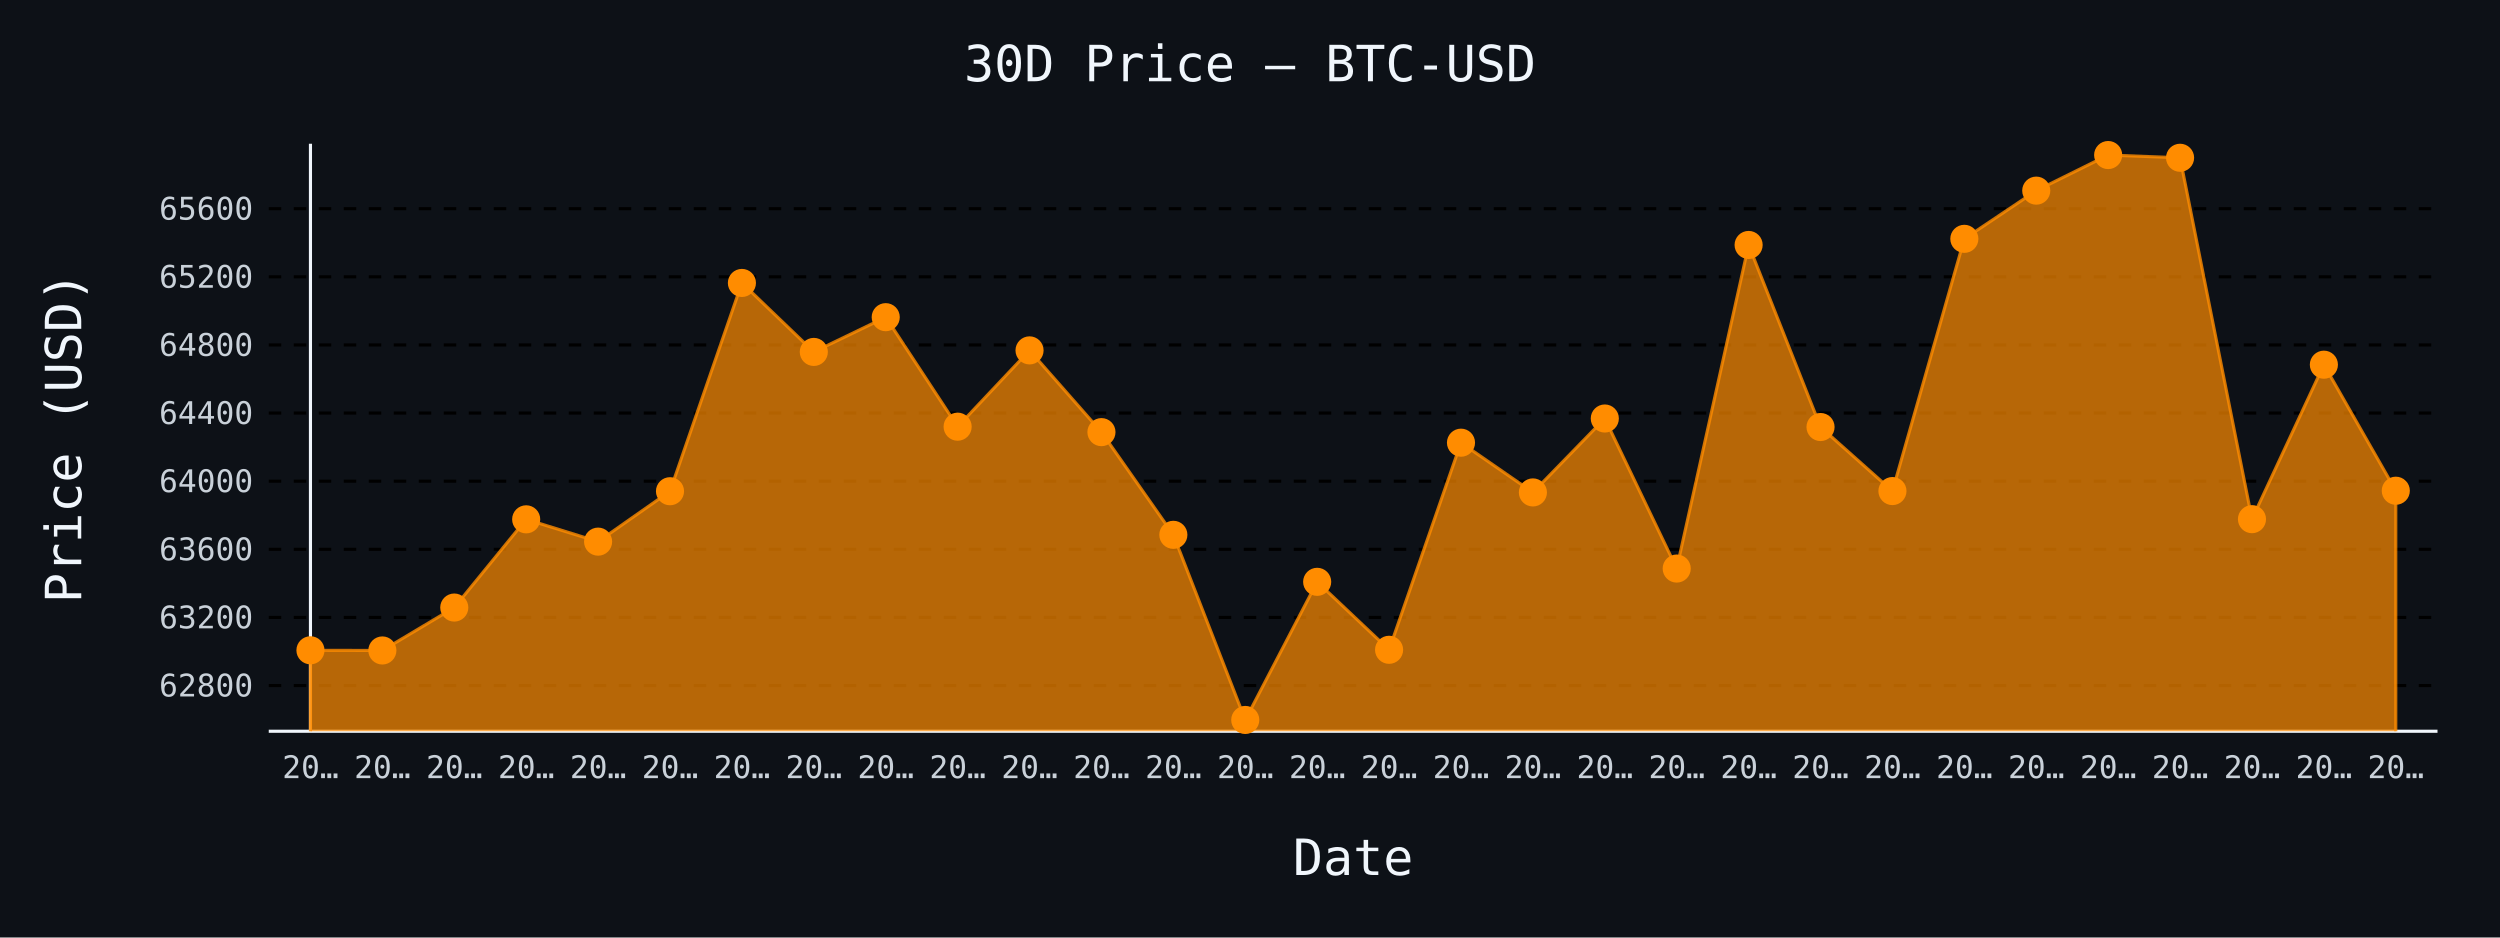
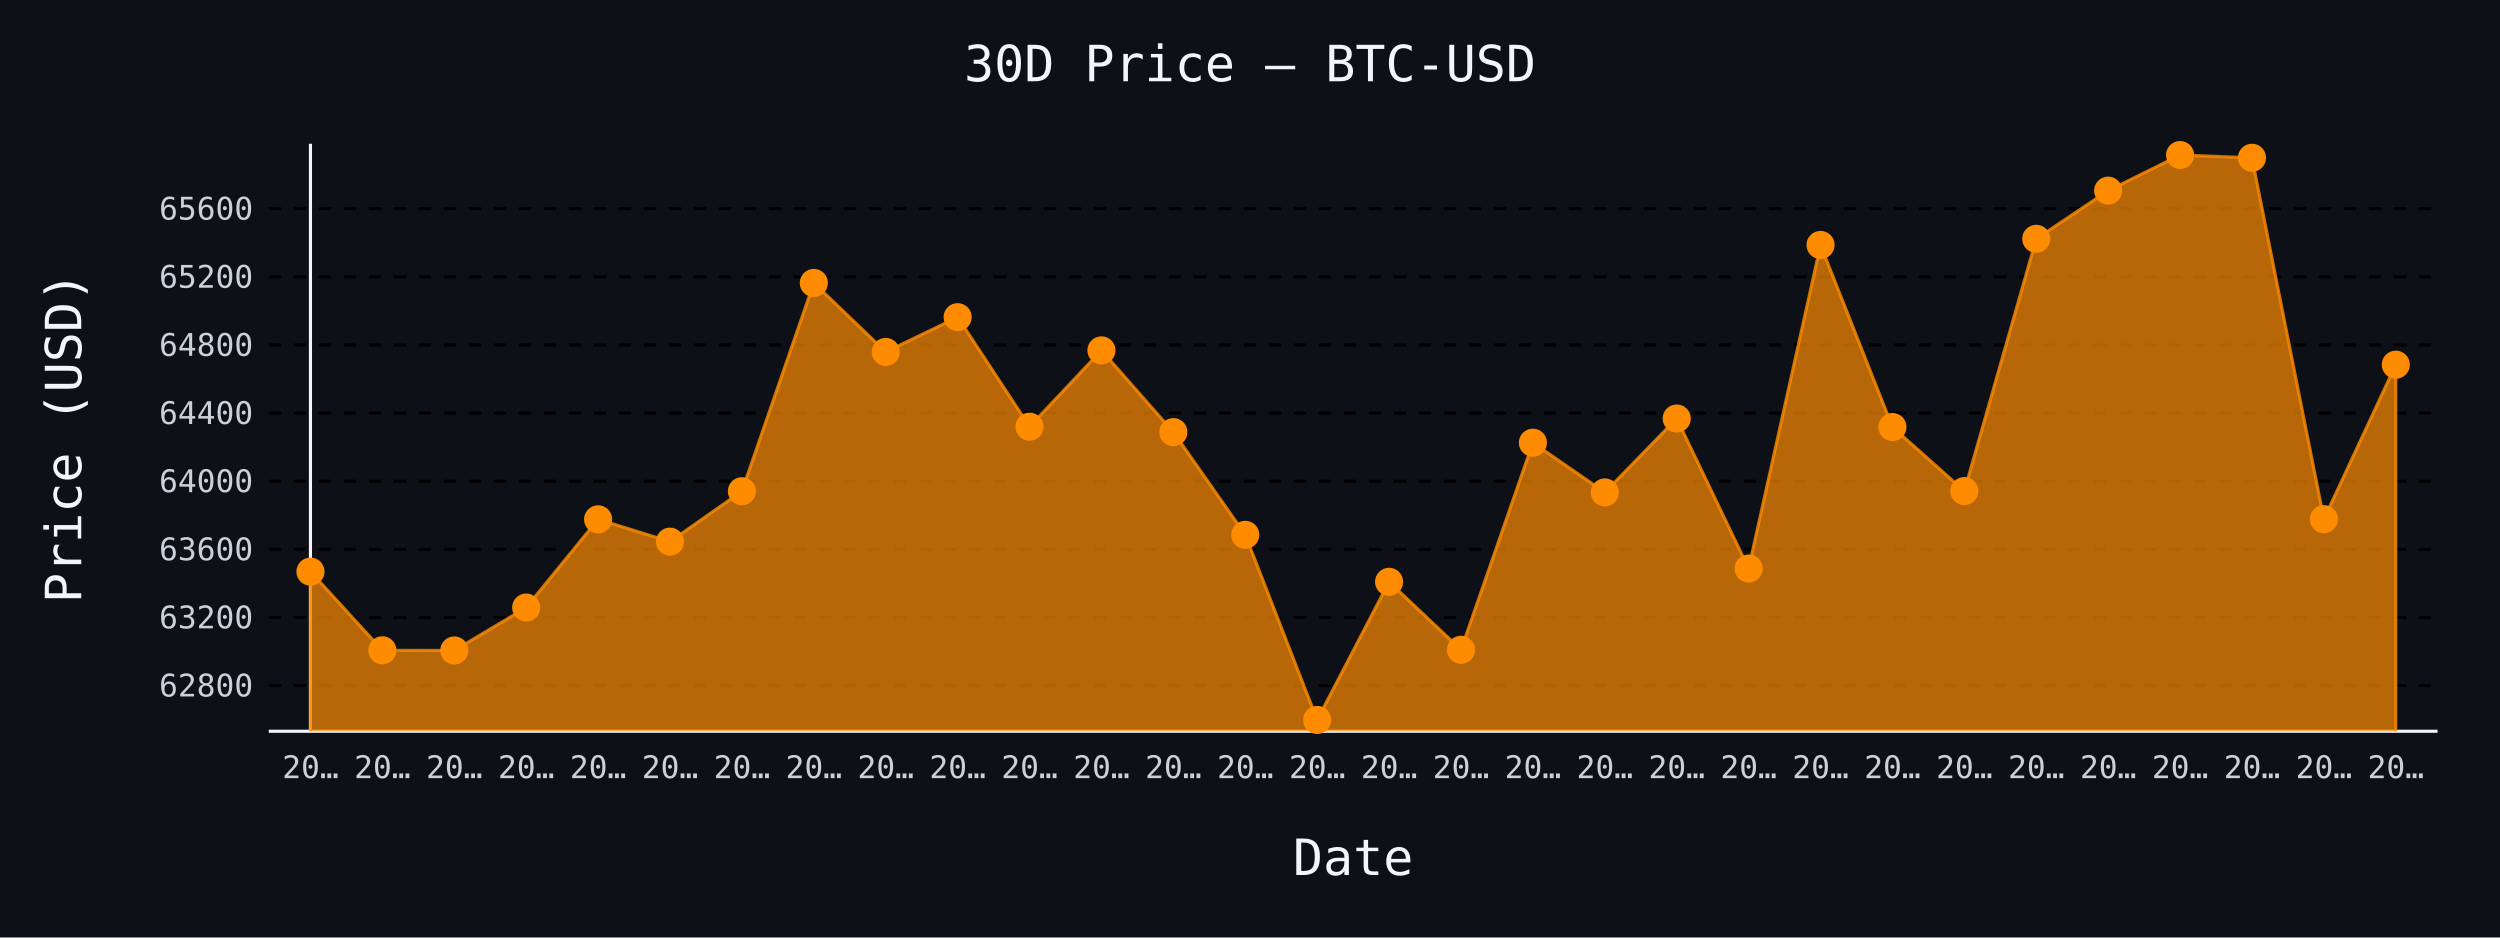
- <svg xmlns="http://www.w3.org/2000/svg" id="chart-a8e82b3e-2657-4de0-a93a-e5abb0a35de8" class="pygal-chart" viewBox="0 0 800 300">
+ <svg xmlns="http://www.w3.org/2000/svg" id="chart-e755ad61-da60-4d59-a88e-7b4b79e91930" class="pygal-chart" viewBox="0 0 800 300">
  <defs>
-     <style type="text/css">#chart-a8e82b3e-2657-4de0-a93a-e5abb0a35de8{-webkit-user-select:none;-webkit-font-smoothing:antialiased;font-family:monospace}#chart-a8e82b3e-2657-4de0-a93a-e5abb0a35de8 .title{font-family:monospace;font-size:16px}#chart-a8e82b3e-2657-4de0-a93a-e5abb0a35de8 .legends .legend text{font-family:monospace;font-size:14px}#chart-a8e82b3e-2657-4de0-a93a-e5abb0a35de8 .axis text{font-family:monospace;font-size:10px}#chart-a8e82b3e-2657-4de0-a93a-e5abb0a35de8 .axis text.major{font-family:monospace;font-size:10px}#chart-a8e82b3e-2657-4de0-a93a-e5abb0a35de8 .text-overlay text.value{font-family:monospace;font-size:16px}#chart-a8e82b3e-2657-4de0-a93a-e5abb0a35de8 .text-overlay text.label{font-family:monospace;font-size:10px}#chart-a8e82b3e-2657-4de0-a93a-e5abb0a35de8 .tooltip{font-family:monospace;font-size:14px}#chart-a8e82b3e-2657-4de0-a93a-e5abb0a35de8 text.no_data{font-family:monospace;font-size:64px}
- #chart-a8e82b3e-2657-4de0-a93a-e5abb0a35de8{background-color:#0d1117}#chart-a8e82b3e-2657-4de0-a93a-e5abb0a35de8 path,#chart-a8e82b3e-2657-4de0-a93a-e5abb0a35de8 line,#chart-a8e82b3e-2657-4de0-a93a-e5abb0a35de8 rect,#chart-a8e82b3e-2657-4de0-a93a-e5abb0a35de8 circle{-webkit-transition:150ms;-moz-transition:150ms;transition:150ms}#chart-a8e82b3e-2657-4de0-a93a-e5abb0a35de8 .graph &gt; .background{fill:#0d1117}#chart-a8e82b3e-2657-4de0-a93a-e5abb0a35de8 .plot &gt; .background{fill:#0d1117}#chart-a8e82b3e-2657-4de0-a93a-e5abb0a35de8 .graph{fill:#c9d1d9}#chart-a8e82b3e-2657-4de0-a93a-e5abb0a35de8 text.no_data{fill:#f0f6fc}#chart-a8e82b3e-2657-4de0-a93a-e5abb0a35de8 .title{fill:#f0f6fc}#chart-a8e82b3e-2657-4de0-a93a-e5abb0a35de8 .legends .legend text{fill:#c9d1d9}#chart-a8e82b3e-2657-4de0-a93a-e5abb0a35de8 .legends .legend:hover text{fill:#f0f6fc}#chart-a8e82b3e-2657-4de0-a93a-e5abb0a35de8 .axis .line{stroke:#f0f6fc}#chart-a8e82b3e-2657-4de0-a93a-e5abb0a35de8 .axis .guide.line{stroke:#8b949e}#chart-a8e82b3e-2657-4de0-a93a-e5abb0a35de8 .axis .major.line{stroke:#c9d1d9}#chart-a8e82b3e-2657-4de0-a93a-e5abb0a35de8 .axis text.major{fill:#f0f6fc}#chart-a8e82b3e-2657-4de0-a93a-e5abb0a35de8 .axis.y .guides:hover .guide.line,#chart-a8e82b3e-2657-4de0-a93a-e5abb0a35de8 .line-graph .axis.x .guides:hover .guide.line,#chart-a8e82b3e-2657-4de0-a93a-e5abb0a35de8 .stackedline-graph .axis.x .guides:hover .guide.line,#chart-a8e82b3e-2657-4de0-a93a-e5abb0a35de8 .xy-graph .axis.x .guides:hover .guide.line{stroke:#f0f6fc}#chart-a8e82b3e-2657-4de0-a93a-e5abb0a35de8 .axis .guides:hover text{fill:#f0f6fc}#chart-a8e82b3e-2657-4de0-a93a-e5abb0a35de8 .reactive{fill-opacity:.7;stroke-opacity:.8;stroke-width:1}#chart-a8e82b3e-2657-4de0-a93a-e5abb0a35de8 .ci{stroke:#c9d1d9}#chart-a8e82b3e-2657-4de0-a93a-e5abb0a35de8 .reactive.active,#chart-a8e82b3e-2657-4de0-a93a-e5abb0a35de8 .active .reactive{fill-opacity:.8;stroke-opacity:.9;stroke-width:4}#chart-a8e82b3e-2657-4de0-a93a-e5abb0a35de8 .ci .reactive.active{stroke-width:1.5}#chart-a8e82b3e-2657-4de0-a93a-e5abb0a35de8 .series text{fill:#f0f6fc}#chart-a8e82b3e-2657-4de0-a93a-e5abb0a35de8 .tooltip rect{fill:#0d1117;stroke:#f0f6fc;-webkit-transition:opacity 150ms;-moz-transition:opacity 150ms;transition:opacity 150ms}#chart-a8e82b3e-2657-4de0-a93a-e5abb0a35de8 .tooltip .label{fill:#c9d1d9}#chart-a8e82b3e-2657-4de0-a93a-e5abb0a35de8 .tooltip .label{fill:#c9d1d9}#chart-a8e82b3e-2657-4de0-a93a-e5abb0a35de8 .tooltip .legend{font-size:.8em;fill:#8b949e}#chart-a8e82b3e-2657-4de0-a93a-e5abb0a35de8 .tooltip .x_label{font-size:.6em;fill:#f0f6fc}#chart-a8e82b3e-2657-4de0-a93a-e5abb0a35de8 .tooltip .xlink{font-size:.5em;text-decoration:underline}#chart-a8e82b3e-2657-4de0-a93a-e5abb0a35de8 .tooltip .value{font-size:1.5em}#chart-a8e82b3e-2657-4de0-a93a-e5abb0a35de8 .bound{font-size:.5em}#chart-a8e82b3e-2657-4de0-a93a-e5abb0a35de8 .max-value{font-size:.75em;fill:#8b949e}#chart-a8e82b3e-2657-4de0-a93a-e5abb0a35de8 .map-element{fill:#0d1117;stroke:#8b949e !important}#chart-a8e82b3e-2657-4de0-a93a-e5abb0a35de8 .map-element .reactive{fill-opacity:inherit;stroke-opacity:inherit}#chart-a8e82b3e-2657-4de0-a93a-e5abb0a35de8 .color-0,#chart-a8e82b3e-2657-4de0-a93a-e5abb0a35de8 .color-0 a:visited{stroke:#ff8c00;fill:#ff8c00}#chart-a8e82b3e-2657-4de0-a93a-e5abb0a35de8 .text-overlay .color-0 text{fill:black}
- #chart-a8e82b3e-2657-4de0-a93a-e5abb0a35de8 text.no_data{text-anchor:middle}#chart-a8e82b3e-2657-4de0-a93a-e5abb0a35de8 .guide.line{fill:none}#chart-a8e82b3e-2657-4de0-a93a-e5abb0a35de8 .centered{text-anchor:middle}#chart-a8e82b3e-2657-4de0-a93a-e5abb0a35de8 .title{text-anchor:middle}#chart-a8e82b3e-2657-4de0-a93a-e5abb0a35de8 .legends .legend text{fill-opacity:1}#chart-a8e82b3e-2657-4de0-a93a-e5abb0a35de8 .axis.x text{text-anchor:middle}#chart-a8e82b3e-2657-4de0-a93a-e5abb0a35de8 .axis.x:not(.web) text[transform]{text-anchor:start}#chart-a8e82b3e-2657-4de0-a93a-e5abb0a35de8 .axis.x:not(.web) text[transform].backwards{text-anchor:end}#chart-a8e82b3e-2657-4de0-a93a-e5abb0a35de8 .axis.y text{text-anchor:end}#chart-a8e82b3e-2657-4de0-a93a-e5abb0a35de8 .axis.y text[transform].backwards{text-anchor:start}#chart-a8e82b3e-2657-4de0-a93a-e5abb0a35de8 .axis.y2 text{text-anchor:start}#chart-a8e82b3e-2657-4de0-a93a-e5abb0a35de8 .axis.y2 text[transform].backwards{text-anchor:end}#chart-a8e82b3e-2657-4de0-a93a-e5abb0a35de8 .axis .guide.line{stroke-dasharray:4,4;stroke:black}#chart-a8e82b3e-2657-4de0-a93a-e5abb0a35de8 .axis .major.guide.line{stroke-dasharray:6,6;stroke:black}#chart-a8e82b3e-2657-4de0-a93a-e5abb0a35de8 .horizontal .axis.y .guide.line,#chart-a8e82b3e-2657-4de0-a93a-e5abb0a35de8 .horizontal .axis.y2 .guide.line,#chart-a8e82b3e-2657-4de0-a93a-e5abb0a35de8 .vertical .axis.x .guide.line{opacity:0}#chart-a8e82b3e-2657-4de0-a93a-e5abb0a35de8 .horizontal .axis.always_show .guide.line,#chart-a8e82b3e-2657-4de0-a93a-e5abb0a35de8 .vertical .axis.always_show .guide.line{opacity:1 !important}#chart-a8e82b3e-2657-4de0-a93a-e5abb0a35de8 .axis.y .guides:hover .guide.line,#chart-a8e82b3e-2657-4de0-a93a-e5abb0a35de8 .axis.y2 .guides:hover .guide.line,#chart-a8e82b3e-2657-4de0-a93a-e5abb0a35de8 .axis.x .guides:hover .guide.line{opacity:1}#chart-a8e82b3e-2657-4de0-a93a-e5abb0a35de8 .axis .guides:hover text{opacity:1}#chart-a8e82b3e-2657-4de0-a93a-e5abb0a35de8 .nofill{fill:none}#chart-a8e82b3e-2657-4de0-a93a-e5abb0a35de8 .subtle-fill{fill-opacity:.2}#chart-a8e82b3e-2657-4de0-a93a-e5abb0a35de8 .dot{stroke-width:1px;fill-opacity:1;stroke-opacity:1}#chart-a8e82b3e-2657-4de0-a93a-e5abb0a35de8 .dot.active{stroke-width:5px}#chart-a8e82b3e-2657-4de0-a93a-e5abb0a35de8 .dot.negative{fill:transparent}#chart-a8e82b3e-2657-4de0-a93a-e5abb0a35de8 text,#chart-a8e82b3e-2657-4de0-a93a-e5abb0a35de8 tspan{stroke:none !important}#chart-a8e82b3e-2657-4de0-a93a-e5abb0a35de8 .series text.active{opacity:1}#chart-a8e82b3e-2657-4de0-a93a-e5abb0a35de8 .tooltip rect{fill-opacity:.95;stroke-width:.5}#chart-a8e82b3e-2657-4de0-a93a-e5abb0a35de8 .tooltip text{fill-opacity:1}#chart-a8e82b3e-2657-4de0-a93a-e5abb0a35de8 .showable{visibility:hidden}#chart-a8e82b3e-2657-4de0-a93a-e5abb0a35de8 .showable.shown{visibility:visible}#chart-a8e82b3e-2657-4de0-a93a-e5abb0a35de8 .gauge-background{fill:rgba(229,229,229,1);stroke:none}#chart-a8e82b3e-2657-4de0-a93a-e5abb0a35de8 .bg-lines{stroke:#0d1117;stroke-width:2px}</style>
+     <style type="text/css">#chart-e755ad61-da60-4d59-a88e-7b4b79e91930{-webkit-user-select:none;-webkit-font-smoothing:antialiased;font-family:monospace}#chart-e755ad61-da60-4d59-a88e-7b4b79e91930 .title{font-family:monospace;font-size:16px}#chart-e755ad61-da60-4d59-a88e-7b4b79e91930 .legends .legend text{font-family:monospace;font-size:14px}#chart-e755ad61-da60-4d59-a88e-7b4b79e91930 .axis text{font-family:monospace;font-size:10px}#chart-e755ad61-da60-4d59-a88e-7b4b79e91930 .axis text.major{font-family:monospace;font-size:10px}#chart-e755ad61-da60-4d59-a88e-7b4b79e91930 .text-overlay text.value{font-family:monospace;font-size:16px}#chart-e755ad61-da60-4d59-a88e-7b4b79e91930 .text-overlay text.label{font-family:monospace;font-size:10px}#chart-e755ad61-da60-4d59-a88e-7b4b79e91930 .tooltip{font-family:monospace;font-size:14px}#chart-e755ad61-da60-4d59-a88e-7b4b79e91930 text.no_data{font-family:monospace;font-size:64px}
+ #chart-e755ad61-da60-4d59-a88e-7b4b79e91930{background-color:#0d1117}#chart-e755ad61-da60-4d59-a88e-7b4b79e91930 path,#chart-e755ad61-da60-4d59-a88e-7b4b79e91930 line,#chart-e755ad61-da60-4d59-a88e-7b4b79e91930 rect,#chart-e755ad61-da60-4d59-a88e-7b4b79e91930 circle{-webkit-transition:150ms;-moz-transition:150ms;transition:150ms}#chart-e755ad61-da60-4d59-a88e-7b4b79e91930 .graph &gt; .background{fill:#0d1117}#chart-e755ad61-da60-4d59-a88e-7b4b79e91930 .plot &gt; .background{fill:#0d1117}#chart-e755ad61-da60-4d59-a88e-7b4b79e91930 .graph{fill:#c9d1d9}#chart-e755ad61-da60-4d59-a88e-7b4b79e91930 text.no_data{fill:#f0f6fc}#chart-e755ad61-da60-4d59-a88e-7b4b79e91930 .title{fill:#f0f6fc}#chart-e755ad61-da60-4d59-a88e-7b4b79e91930 .legends .legend text{fill:#c9d1d9}#chart-e755ad61-da60-4d59-a88e-7b4b79e91930 .legends .legend:hover text{fill:#f0f6fc}#chart-e755ad61-da60-4d59-a88e-7b4b79e91930 .axis .line{stroke:#f0f6fc}#chart-e755ad61-da60-4d59-a88e-7b4b79e91930 .axis .guide.line{stroke:#8b949e}#chart-e755ad61-da60-4d59-a88e-7b4b79e91930 .axis .major.line{stroke:#c9d1d9}#chart-e755ad61-da60-4d59-a88e-7b4b79e91930 .axis text.major{fill:#f0f6fc}#chart-e755ad61-da60-4d59-a88e-7b4b79e91930 .axis.y .guides:hover .guide.line,#chart-e755ad61-da60-4d59-a88e-7b4b79e91930 .line-graph .axis.x .guides:hover .guide.line,#chart-e755ad61-da60-4d59-a88e-7b4b79e91930 .stackedline-graph .axis.x .guides:hover .guide.line,#chart-e755ad61-da60-4d59-a88e-7b4b79e91930 .xy-graph .axis.x .guides:hover .guide.line{stroke:#f0f6fc}#chart-e755ad61-da60-4d59-a88e-7b4b79e91930 .axis .guides:hover text{fill:#f0f6fc}#chart-e755ad61-da60-4d59-a88e-7b4b79e91930 .reactive{fill-opacity:.7;stroke-opacity:.8;stroke-width:1}#chart-e755ad61-da60-4d59-a88e-7b4b79e91930 .ci{stroke:#c9d1d9}#chart-e755ad61-da60-4d59-a88e-7b4b79e91930 .reactive.active,#chart-e755ad61-da60-4d59-a88e-7b4b79e91930 .active .reactive{fill-opacity:.8;stroke-opacity:.9;stroke-width:4}#chart-e755ad61-da60-4d59-a88e-7b4b79e91930 .ci .reactive.active{stroke-width:1.5}#chart-e755ad61-da60-4d59-a88e-7b4b79e91930 .series text{fill:#f0f6fc}#chart-e755ad61-da60-4d59-a88e-7b4b79e91930 .tooltip rect{fill:#0d1117;stroke:#f0f6fc;-webkit-transition:opacity 150ms;-moz-transition:opacity 150ms;transition:opacity 150ms}#chart-e755ad61-da60-4d59-a88e-7b4b79e91930 .tooltip .label{fill:#c9d1d9}#chart-e755ad61-da60-4d59-a88e-7b4b79e91930 .tooltip .label{fill:#c9d1d9}#chart-e755ad61-da60-4d59-a88e-7b4b79e91930 .tooltip .legend{font-size:.8em;fill:#8b949e}#chart-e755ad61-da60-4d59-a88e-7b4b79e91930 .tooltip .x_label{font-size:.6em;fill:#f0f6fc}#chart-e755ad61-da60-4d59-a88e-7b4b79e91930 .tooltip .xlink{font-size:.5em;text-decoration:underline}#chart-e755ad61-da60-4d59-a88e-7b4b79e91930 .tooltip .value{font-size:1.5em}#chart-e755ad61-da60-4d59-a88e-7b4b79e91930 .bound{font-size:.5em}#chart-e755ad61-da60-4d59-a88e-7b4b79e91930 .max-value{font-size:.75em;fill:#8b949e}#chart-e755ad61-da60-4d59-a88e-7b4b79e91930 .map-element{fill:#0d1117;stroke:#8b949e !important}#chart-e755ad61-da60-4d59-a88e-7b4b79e91930 .map-element .reactive{fill-opacity:inherit;stroke-opacity:inherit}#chart-e755ad61-da60-4d59-a88e-7b4b79e91930 .color-0,#chart-e755ad61-da60-4d59-a88e-7b4b79e91930 .color-0 a:visited{stroke:#ff8c00;fill:#ff8c00}#chart-e755ad61-da60-4d59-a88e-7b4b79e91930 .text-overlay .color-0 text{fill:black}
+ #chart-e755ad61-da60-4d59-a88e-7b4b79e91930 text.no_data{text-anchor:middle}#chart-e755ad61-da60-4d59-a88e-7b4b79e91930 .guide.line{fill:none}#chart-e755ad61-da60-4d59-a88e-7b4b79e91930 .centered{text-anchor:middle}#chart-e755ad61-da60-4d59-a88e-7b4b79e91930 .title{text-anchor:middle}#chart-e755ad61-da60-4d59-a88e-7b4b79e91930 .legends .legend text{fill-opacity:1}#chart-e755ad61-da60-4d59-a88e-7b4b79e91930 .axis.x text{text-anchor:middle}#chart-e755ad61-da60-4d59-a88e-7b4b79e91930 .axis.x:not(.web) text[transform]{text-anchor:start}#chart-e755ad61-da60-4d59-a88e-7b4b79e91930 .axis.x:not(.web) text[transform].backwards{text-anchor:end}#chart-e755ad61-da60-4d59-a88e-7b4b79e91930 .axis.y text{text-anchor:end}#chart-e755ad61-da60-4d59-a88e-7b4b79e91930 .axis.y text[transform].backwards{text-anchor:start}#chart-e755ad61-da60-4d59-a88e-7b4b79e91930 .axis.y2 text{text-anchor:start}#chart-e755ad61-da60-4d59-a88e-7b4b79e91930 .axis.y2 text[transform].backwards{text-anchor:end}#chart-e755ad61-da60-4d59-a88e-7b4b79e91930 .axis .guide.line{stroke-dasharray:4,4;stroke:black}#chart-e755ad61-da60-4d59-a88e-7b4b79e91930 .axis .major.guide.line{stroke-dasharray:6,6;stroke:black}#chart-e755ad61-da60-4d59-a88e-7b4b79e91930 .horizontal .axis.y .guide.line,#chart-e755ad61-da60-4d59-a88e-7b4b79e91930 .horizontal .axis.y2 .guide.line,#chart-e755ad61-da60-4d59-a88e-7b4b79e91930 .vertical .axis.x .guide.line{opacity:0}#chart-e755ad61-da60-4d59-a88e-7b4b79e91930 .horizontal .axis.always_show .guide.line,#chart-e755ad61-da60-4d59-a88e-7b4b79e91930 .vertical .axis.always_show .guide.line{opacity:1 !important}#chart-e755ad61-da60-4d59-a88e-7b4b79e91930 .axis.y .guides:hover .guide.line,#chart-e755ad61-da60-4d59-a88e-7b4b79e91930 .axis.y2 .guides:hover .guide.line,#chart-e755ad61-da60-4d59-a88e-7b4b79e91930 .axis.x .guides:hover .guide.line{opacity:1}#chart-e755ad61-da60-4d59-a88e-7b4b79e91930 .axis .guides:hover text{opacity:1}#chart-e755ad61-da60-4d59-a88e-7b4b79e91930 .nofill{fill:none}#chart-e755ad61-da60-4d59-a88e-7b4b79e91930 .subtle-fill{fill-opacity:.2}#chart-e755ad61-da60-4d59-a88e-7b4b79e91930 .dot{stroke-width:1px;fill-opacity:1;stroke-opacity:1}#chart-e755ad61-da60-4d59-a88e-7b4b79e91930 .dot.active{stroke-width:5px}#chart-e755ad61-da60-4d59-a88e-7b4b79e91930 .dot.negative{fill:transparent}#chart-e755ad61-da60-4d59-a88e-7b4b79e91930 text,#chart-e755ad61-da60-4d59-a88e-7b4b79e91930 tspan{stroke:none !important}#chart-e755ad61-da60-4d59-a88e-7b4b79e91930 .series text.active{opacity:1}#chart-e755ad61-da60-4d59-a88e-7b4b79e91930 .tooltip rect{fill-opacity:.95;stroke-width:.5}#chart-e755ad61-da60-4d59-a88e-7b4b79e91930 .tooltip text{fill-opacity:1}#chart-e755ad61-da60-4d59-a88e-7b4b79e91930 .showable{visibility:hidden}#chart-e755ad61-da60-4d59-a88e-7b4b79e91930 .showable.shown{visibility:visible}#chart-e755ad61-da60-4d59-a88e-7b4b79e91930 .gauge-background{fill:rgba(229,229,229,1);stroke:none}#chart-e755ad61-da60-4d59-a88e-7b4b79e91930 .bg-lines{stroke:#0d1117;stroke-width:2px}</style>
  </defs>
  <g class="graph line-graph vertical">
    <rect x="0" y="0" width="800" height="300" class="background" />
    <g transform="translate(86, 46)" class="plot">
      <rect x="0" y="0" width="694.0" height="188" class="background" />
      <g class="axis y always_show">
        <path d="M0 188 h694" class="line" />
        <g class="guides">
          <path d="M0 173.376 h694" class="guide line" />
          <text x="-5" y="176.876" class="">62800</text>
        </g>
        <g class="guides">
          <path d="M0 151.577 h694" class="guide line" />
          <text x="-5" y="155.077" class="">63200</text>
        </g>
        <g class="guides">
          <path d="M0 129.778 h694" class="guide line" />
          <text x="-5" y="133.278" class="">63600</text>
        </g>
        <g class="guides">
          <path d="M0 107.979 h694" class="guide line" />
          <text x="-5" y="111.479" class="">64000</text>
        </g>
        <g class="guides">
          <path d="M0 86.18 h694" class="guide line" />
          <text x="-5" y="89.68" class="">64400</text>
        </g>
        <g class="guides">
          <path d="M0 64.38 h694" class="guide line" />
          <text x="-5" y="67.88" class="">64800</text>
        </g>
        <g class="guides">
          <path d="M0 42.581 h694" class="guide line" />
          <text x="-5" y="46.081" class="">65200</text>
        </g>
        <g class="guides">
          <path d="M0 20.782 h694" class="guide line" />
          <text x="-5" y="24.282" class="">65600</text>
        </g>
      </g>
      <g class="axis x">
        <g class="guides">
          <path d="M13.346 0 v188" class="line" />
          <text x="13.346" y="203.0" class="">20…</text>
        </g>
        <g class="guides">
          <path d="M36.357 0 v188" class="guide line" />
          <text x="36.357" y="203.0" class="">20…</text>
        </g>
        <g class="guides">
          <path d="M59.367 0 v188" class="guide line" />
          <text x="59.367" y="203.0" class="">20…</text>
        </g>
        <g class="guides">
          <path d="M82.378 0 v188" class="guide line" />
          <text x="82.378" y="203.0" class="">20…</text>
        </g>
        <g class="guides">
          <path d="M105.389 0 v188" class="guide line" />
          <text x="105.389" y="203.0" class="">20…</text>
        </g>
        <g class="guides">
          <path d="M128.399 0 v188" class="guide line" />
          <text x="128.399" y="203.0" class="">20…</text>
        </g>
        <g class="guides">
          <path d="M151.41 0 v188" class="guide line" />
          <text x="151.41" y="203.0" class="">20…</text>
        </g>
        <g class="guides">
          <path d="M174.42 0 v188" class="guide line" />
          <text x="174.42" y="203.0" class="">20…</text>
        </g>
        <g class="guides">
          <path d="M197.431 0 v188" class="guide line" />
          <text x="197.431" y="203.0" class="">20…</text>
        </g>
        <g class="guides">
          <path d="M220.442 0 v188" class="guide line" />
          <text x="220.442" y="203.0" class="">20…</text>
        </g>
        <g class="guides">
          <path d="M243.452 0 v188" class="guide line" />
          <text x="243.452" y="203.0" class="">20…</text>
        </g>
        <g class="guides">
          <path d="M266.463 0 v188" class="guide line" />
          <text x="266.463" y="203.0" class="">20…</text>
        </g>
        <g class="guides">
          <path d="M289.473 0 v188" class="guide line" />
          <text x="289.473" y="203.0" class="">20…</text>
        </g>
        <g class="guides">
          <path d="M312.484 0 v188" class="guide line" />
          <text x="312.484" y="203.0" class="">20…</text>
        </g>
        <g class="guides">
          <path d="M335.495 0 v188" class="guide line" />
          <text x="335.495" y="203.0" class="">20…</text>
        </g>
        <g class="guides">
          <path d="M358.505 0 v188" class="guide line" />
          <text x="358.505" y="203.0" class="">20…</text>
        </g>
        <g class="guides">
          <path d="M381.516 0 v188" class="guide line" />
          <text x="381.516" y="203.0" class="">20…</text>
        </g>
        <g class="guides">
          <path d="M404.527 0 v188" class="guide line" />
          <text x="404.527" y="203.0" class="">20…</text>
        </g>
        <g class="guides">
          <path d="M427.537 0 v188" class="guide line" />
          <text x="427.537" y="203.0" class="">20…</text>
        </g>
        <g class="guides">
          <path d="M450.548 0 v188" class="guide line" />
          <text x="450.548" y="203.0" class="">20…</text>
        </g>
        <g class="guides">
          <path d="M473.558 0 v188" class="guide line" />
          <text x="473.558" y="203.0" class="">20…</text>
        </g>
        <g class="guides">
          <path d="M496.569 0 v188" class="guide line" />
          <text x="496.569" y="203.0" class="">20…</text>
        </g>
        <g class="guides">
          <path d="M519.58 0 v188" class="guide line" />
          <text x="519.58" y="203.0" class="">20…</text>
        </g>
        <g class="guides">
          <path d="M542.59 0 v188" class="guide line" />
          <text x="542.59" y="203.0" class="">20…</text>
        </g>
        <g class="guides">
          <path d="M565.601 0 v188" class="guide line" />
          <text x="565.601" y="203.0" class="">20…</text>
        </g>
        <g class="guides">
          <path d="M588.611 0 v188" class="guide line" />
          <text x="588.611" y="203.0" class="">20…</text>
        </g>
        <g class="guides">
          <path d="M611.622 0 v188" class="guide line" />
          <text x="611.622" y="203.0" class="">20…</text>
        </g>
        <g class="guides">
          <path d="M634.633 0 v188" class="guide line" />
          <text x="634.633" y="203.0" class="">20…</text>
        </g>
        <g class="guides">
          <path d="M657.643 0 v188" class="guide line" />
          <text x="657.643" y="203.0" class="">20…</text>
        </g>
        <g class="guides">
          <path d="M680.654 0 v188" class="guide line" />
          <text x="680.654" y="203.0" class="">20…</text>
        </g>
      </g>
      <g class="series serie-0 color-0">
-         <path d="M13.346 188 L13.346 162.095 36.357 162.15 59.367 148.416 82.378 120.186 105.389 127.325 128.399 111.194 151.41 44.543 174.42 66.615 197.431 55.497 220.442 90.539 243.452 66.124 266.463 92.283 289.473 125.145 312.484 184.385 335.495 140.187 358.505 161.932 381.516 95.662 404.527 111.576 427.537 87.923 450.548 135.936 473.558 32.39 496.569 90.648 519.58 111.14 542.59 30.428 565.601 15.005 588.611 3.615 611.622 4.487 634.633 120.132 657.643 70.702 680.654 111.031 680.654 188" class="line reactive" />
+         <path d="M13.346 188 L13.346 136.917 36.357 162.095 59.367 162.15 82.378 148.416 105.389 120.186 128.399 127.325 151.41 111.194 174.42 44.543 197.431 66.615 220.442 55.497 243.452 90.539 266.463 66.124 289.473 92.283 312.484 125.145 335.495 184.385 358.505 140.187 381.516 161.932 404.527 95.662 427.537 111.576 450.548 87.923 473.558 135.936 496.569 32.39 519.58 90.648 542.59 111.14 565.601 30.428 588.611 15.005 611.622 3.615 634.633 4.487 657.643 120.132 680.654 70.702 680.654 188" class="line reactive" />
      </g>
    </g>
    <g class="titles">
      <text x="400.0" y="26" class="title plot_title">30D Price — BTC-USD</text>
      <text x="433.0" y="280" class="title">Date</text>
      <text x="0" y="166.0" class="title" transform="rotate(-90 0 140)">Price (USD)</text>
    </g>
    <g transform="translate(86, 46)" class="plot overlay">
      <g class="series serie-0 color-0">
        <g class="dots">
-           <circle cx="13.346" cy="162.095" r="4" class="dot reactive tooltip-trigger" />
-         </g>
-         <g class="dots">
-           <circle cx="36.357" cy="162.15" r="4" class="dot reactive tooltip-trigger" />
-         </g>
-         <g class="dots">
-           <circle cx="59.367" cy="148.416" r="4" class="dot reactive tooltip-trigger" />
-         </g>
-         <g class="dots">
-           <circle cx="82.378" cy="120.186" r="4" class="dot reactive tooltip-trigger" />
-         </g>
-         <g class="dots">
-           <circle cx="105.389" cy="127.325" r="4" class="dot reactive tooltip-trigger" />
-         </g>
-         <g class="dots">
-           <circle cx="128.399" cy="111.194" r="4" class="dot reactive tooltip-trigger" />
-         </g>
-         <g class="dots">
-           <circle cx="151.41" cy="44.543" r="4" class="dot reactive tooltip-trigger" />
-         </g>
-         <g class="dots">
-           <circle cx="174.42" cy="66.615" r="4" class="dot reactive tooltip-trigger" />
-         </g>
-         <g class="dots">
-           <circle cx="197.431" cy="55.497" r="4" class="dot reactive tooltip-trigger" />
-         </g>
-         <g class="dots">
-           <circle cx="220.442" cy="90.539" r="4" class="dot reactive tooltip-trigger" />
-         </g>
-         <g class="dots">
-           <circle cx="243.452" cy="66.124" r="4" class="dot reactive tooltip-trigger" />
-         </g>
-         <g class="dots">
-           <circle cx="266.463" cy="92.283" r="4" class="dot reactive tooltip-trigger" />
-         </g>
-         <g class="dots">
-           <circle cx="289.473" cy="125.145" r="4" class="dot reactive tooltip-trigger" />
-         </g>
-         <g class="dots">
-           <circle cx="312.484" cy="184.385" r="4" class="dot reactive tooltip-trigger" />
-         </g>
-         <g class="dots">
-           <circle cx="335.495" cy="140.187" r="4" class="dot reactive tooltip-trigger" />
-         </g>
-         <g class="dots">
-           <circle cx="358.505" cy="161.932" r="4" class="dot reactive tooltip-trigger" />
-         </g>
-         <g class="dots">
-           <circle cx="381.516" cy="95.662" r="4" class="dot reactive tooltip-trigger" />
-         </g>
-         <g class="dots">
-           <circle cx="404.527" cy="111.576" r="4" class="dot reactive tooltip-trigger" />
-         </g>
-         <g class="dots">
-           <circle cx="427.537" cy="87.923" r="4" class="dot reactive tooltip-trigger" />
-         </g>
-         <g class="dots">
-           <circle cx="450.548" cy="135.936" r="4" class="dot reactive tooltip-trigger" />
-         </g>
-         <g class="dots">
-           <circle cx="473.558" cy="32.39" r="4" class="dot reactive tooltip-trigger" />
-         </g>
-         <g class="dots">
-           <circle cx="496.569" cy="90.648" r="4" class="dot reactive tooltip-trigger" />
-         </g>
-         <g class="dots">
-           <circle cx="519.58" cy="111.14" r="4" class="dot reactive tooltip-trigger" />
-         </g>
-         <g class="dots">
-           <circle cx="542.59" cy="30.428" r="4" class="dot reactive tooltip-trigger" />
-         </g>
-         <g class="dots">
-           <circle cx="565.601" cy="15.005" r="4" class="dot reactive tooltip-trigger" />
-         </g>
-         <g class="dots">
-           <circle cx="588.611" cy="3.615" r="4" class="dot reactive tooltip-trigger" />
-         </g>
-         <g class="dots">
-           <circle cx="611.622" cy="4.487" r="4" class="dot reactive tooltip-trigger" />
-         </g>
-         <g class="dots">
-           <circle cx="634.633" cy="120.132" r="4" class="dot reactive tooltip-trigger" />
-         </g>
-         <g class="dots">
-           <circle cx="657.643" cy="70.702" r="4" class="dot reactive tooltip-trigger" />
-         </g>
-         <g class="dots">
-           <circle cx="680.654" cy="111.031" r="4" class="dot reactive tooltip-trigger" />
+           <circle cx="13.346" cy="136.917" r="4" class="dot reactive tooltip-trigger" />
+         </g>
+         <g class="dots">
+           <circle cx="36.357" cy="162.095" r="4" class="dot reactive tooltip-trigger" />
+         </g>
+         <g class="dots">
+           <circle cx="59.367" cy="162.15" r="4" class="dot reactive tooltip-trigger" />
+         </g>
+         <g class="dots">
+           <circle cx="82.378" cy="148.416" r="4" class="dot reactive tooltip-trigger" />
+         </g>
+         <g class="dots">
+           <circle cx="105.389" cy="120.186" r="4" class="dot reactive tooltip-trigger" />
+         </g>
+         <g class="dots">
+           <circle cx="128.399" cy="127.325" r="4" class="dot reactive tooltip-trigger" />
+         </g>
+         <g class="dots">
+           <circle cx="151.41" cy="111.194" r="4" class="dot reactive tooltip-trigger" />
+         </g>
+         <g class="dots">
+           <circle cx="174.42" cy="44.543" r="4" class="dot reactive tooltip-trigger" />
+         </g>
+         <g class="dots">
+           <circle cx="197.431" cy="66.615" r="4" class="dot reactive tooltip-trigger" />
+         </g>
+         <g class="dots">
+           <circle cx="220.442" cy="55.497" r="4" class="dot reactive tooltip-trigger" />
+         </g>
+         <g class="dots">
+           <circle cx="243.452" cy="90.539" r="4" class="dot reactive tooltip-trigger" />
+         </g>
+         <g class="dots">
+           <circle cx="266.463" cy="66.124" r="4" class="dot reactive tooltip-trigger" />
+         </g>
+         <g class="dots">
+           <circle cx="289.473" cy="92.283" r="4" class="dot reactive tooltip-trigger" />
+         </g>
+         <g class="dots">
+           <circle cx="312.484" cy="125.145" r="4" class="dot reactive tooltip-trigger" />
+         </g>
+         <g class="dots">
+           <circle cx="335.495" cy="184.385" r="4" class="dot reactive tooltip-trigger" />
+         </g>
+         <g class="dots">
+           <circle cx="358.505" cy="140.187" r="4" class="dot reactive tooltip-trigger" />
+         </g>
+         <g class="dots">
+           <circle cx="381.516" cy="161.932" r="4" class="dot reactive tooltip-trigger" />
+         </g>
+         <g class="dots">
+           <circle cx="404.527" cy="95.662" r="4" class="dot reactive tooltip-trigger" />
+         </g>
+         <g class="dots">
+           <circle cx="427.537" cy="111.576" r="4" class="dot reactive tooltip-trigger" />
+         </g>
+         <g class="dots">
+           <circle cx="450.548" cy="87.923" r="4" class="dot reactive tooltip-trigger" />
+         </g>
+         <g class="dots">
+           <circle cx="473.558" cy="135.936" r="4" class="dot reactive tooltip-trigger" />
+         </g>
+         <g class="dots">
+           <circle cx="496.569" cy="32.39" r="4" class="dot reactive tooltip-trigger" />
+         </g>
+         <g class="dots">
+           <circle cx="519.58" cy="90.648" r="4" class="dot reactive tooltip-trigger" />
+         </g>
+         <g class="dots">
+           <circle cx="542.59" cy="111.14" r="4" class="dot reactive tooltip-trigger" />
+         </g>
+         <g class="dots">
+           <circle cx="565.601" cy="30.428" r="4" class="dot reactive tooltip-trigger" />
+         </g>
+         <g class="dots">
+           <circle cx="588.611" cy="15.005" r="4" class="dot reactive tooltip-trigger" />
+         </g>
+         <g class="dots">
+           <circle cx="611.622" cy="3.615" r="4" class="dot reactive tooltip-trigger" />
+         </g>
+         <g class="dots">
+           <circle cx="634.633" cy="4.487" r="4" class="dot reactive tooltip-trigger" />
+         </g>
+         <g class="dots">
+           <circle cx="657.643" cy="120.132" r="4" class="dot reactive tooltip-trigger" />
+         </g>
+         <g class="dots">
+           <circle cx="680.654" cy="70.702" r="4" class="dot reactive tooltip-trigger" />
        </g>
      </g>
    </g>
    <g transform="translate(86, 46)" class="plot text-overlay">
      <g class="series serie-0 color-0" />
    </g>
    <g transform="translate(86, 46)" class="plot tooltip-overlay">
      <g transform="translate(0 0)" style="opacity: 0" class="tooltip">
        <rect rx="0" ry="0" width="0" height="0" class="tooltip-box" />
        <g class="text" />
      </g>
    </g>
  </g>
</svg>
